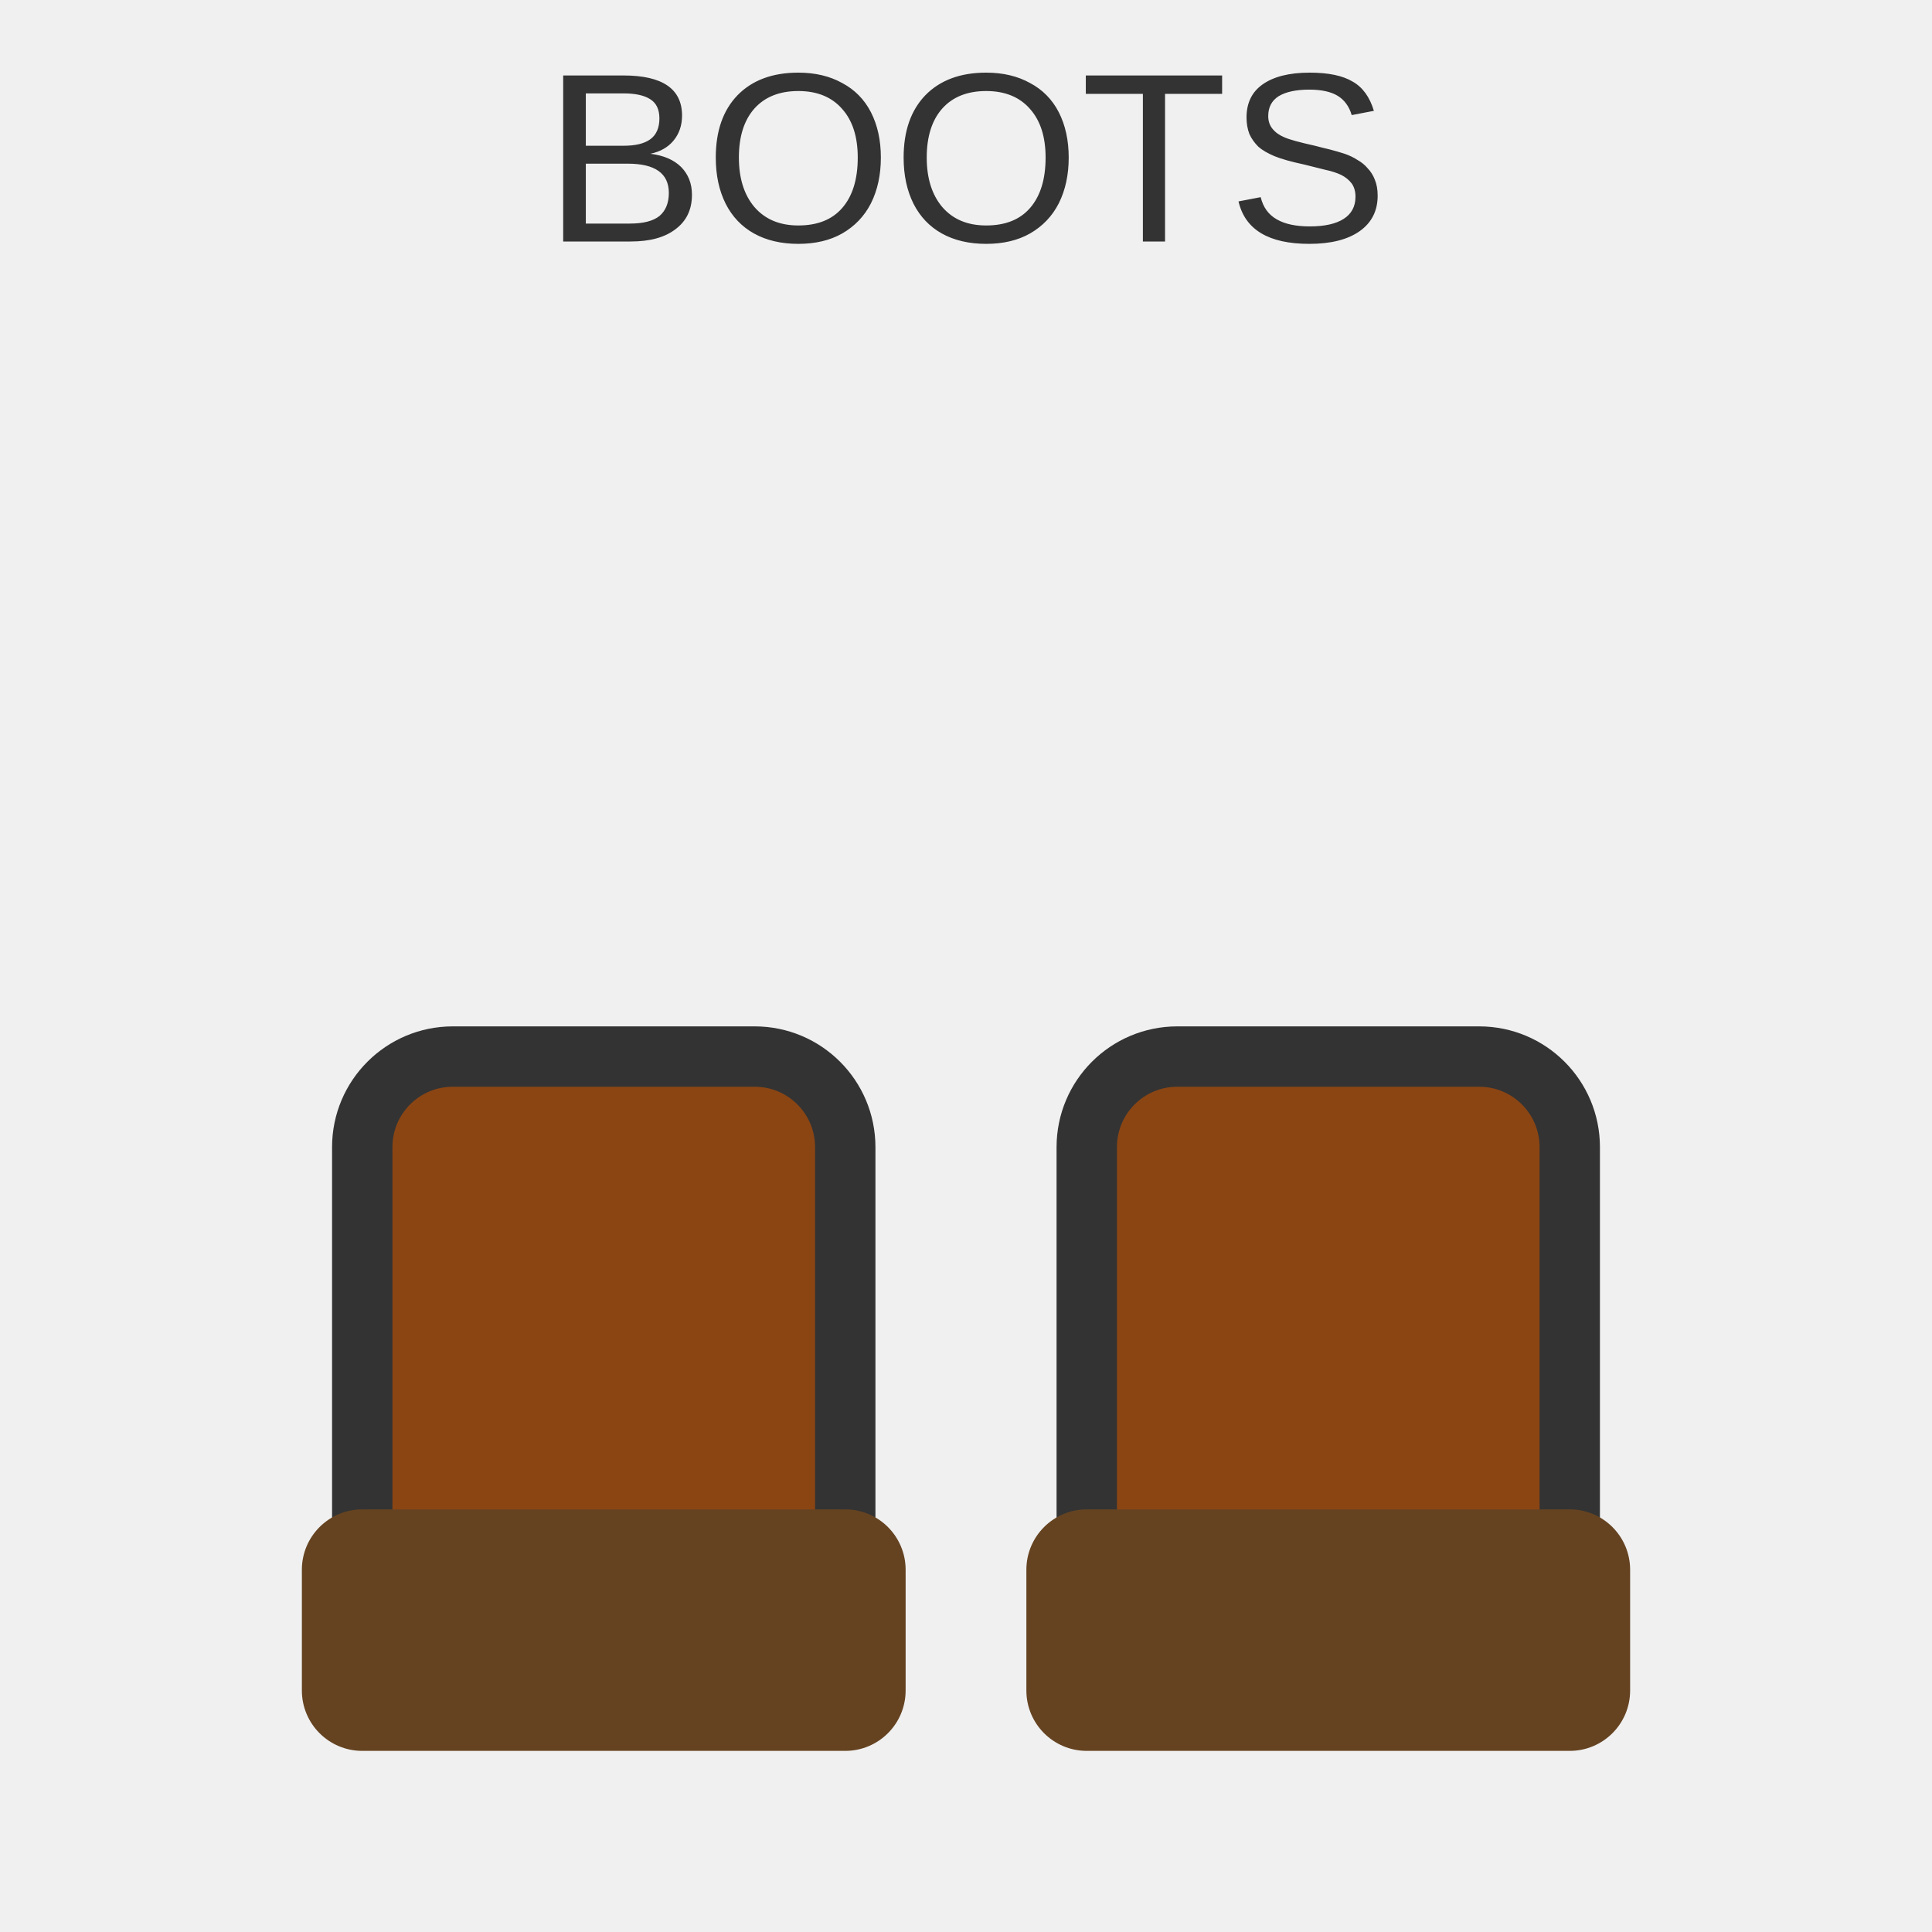
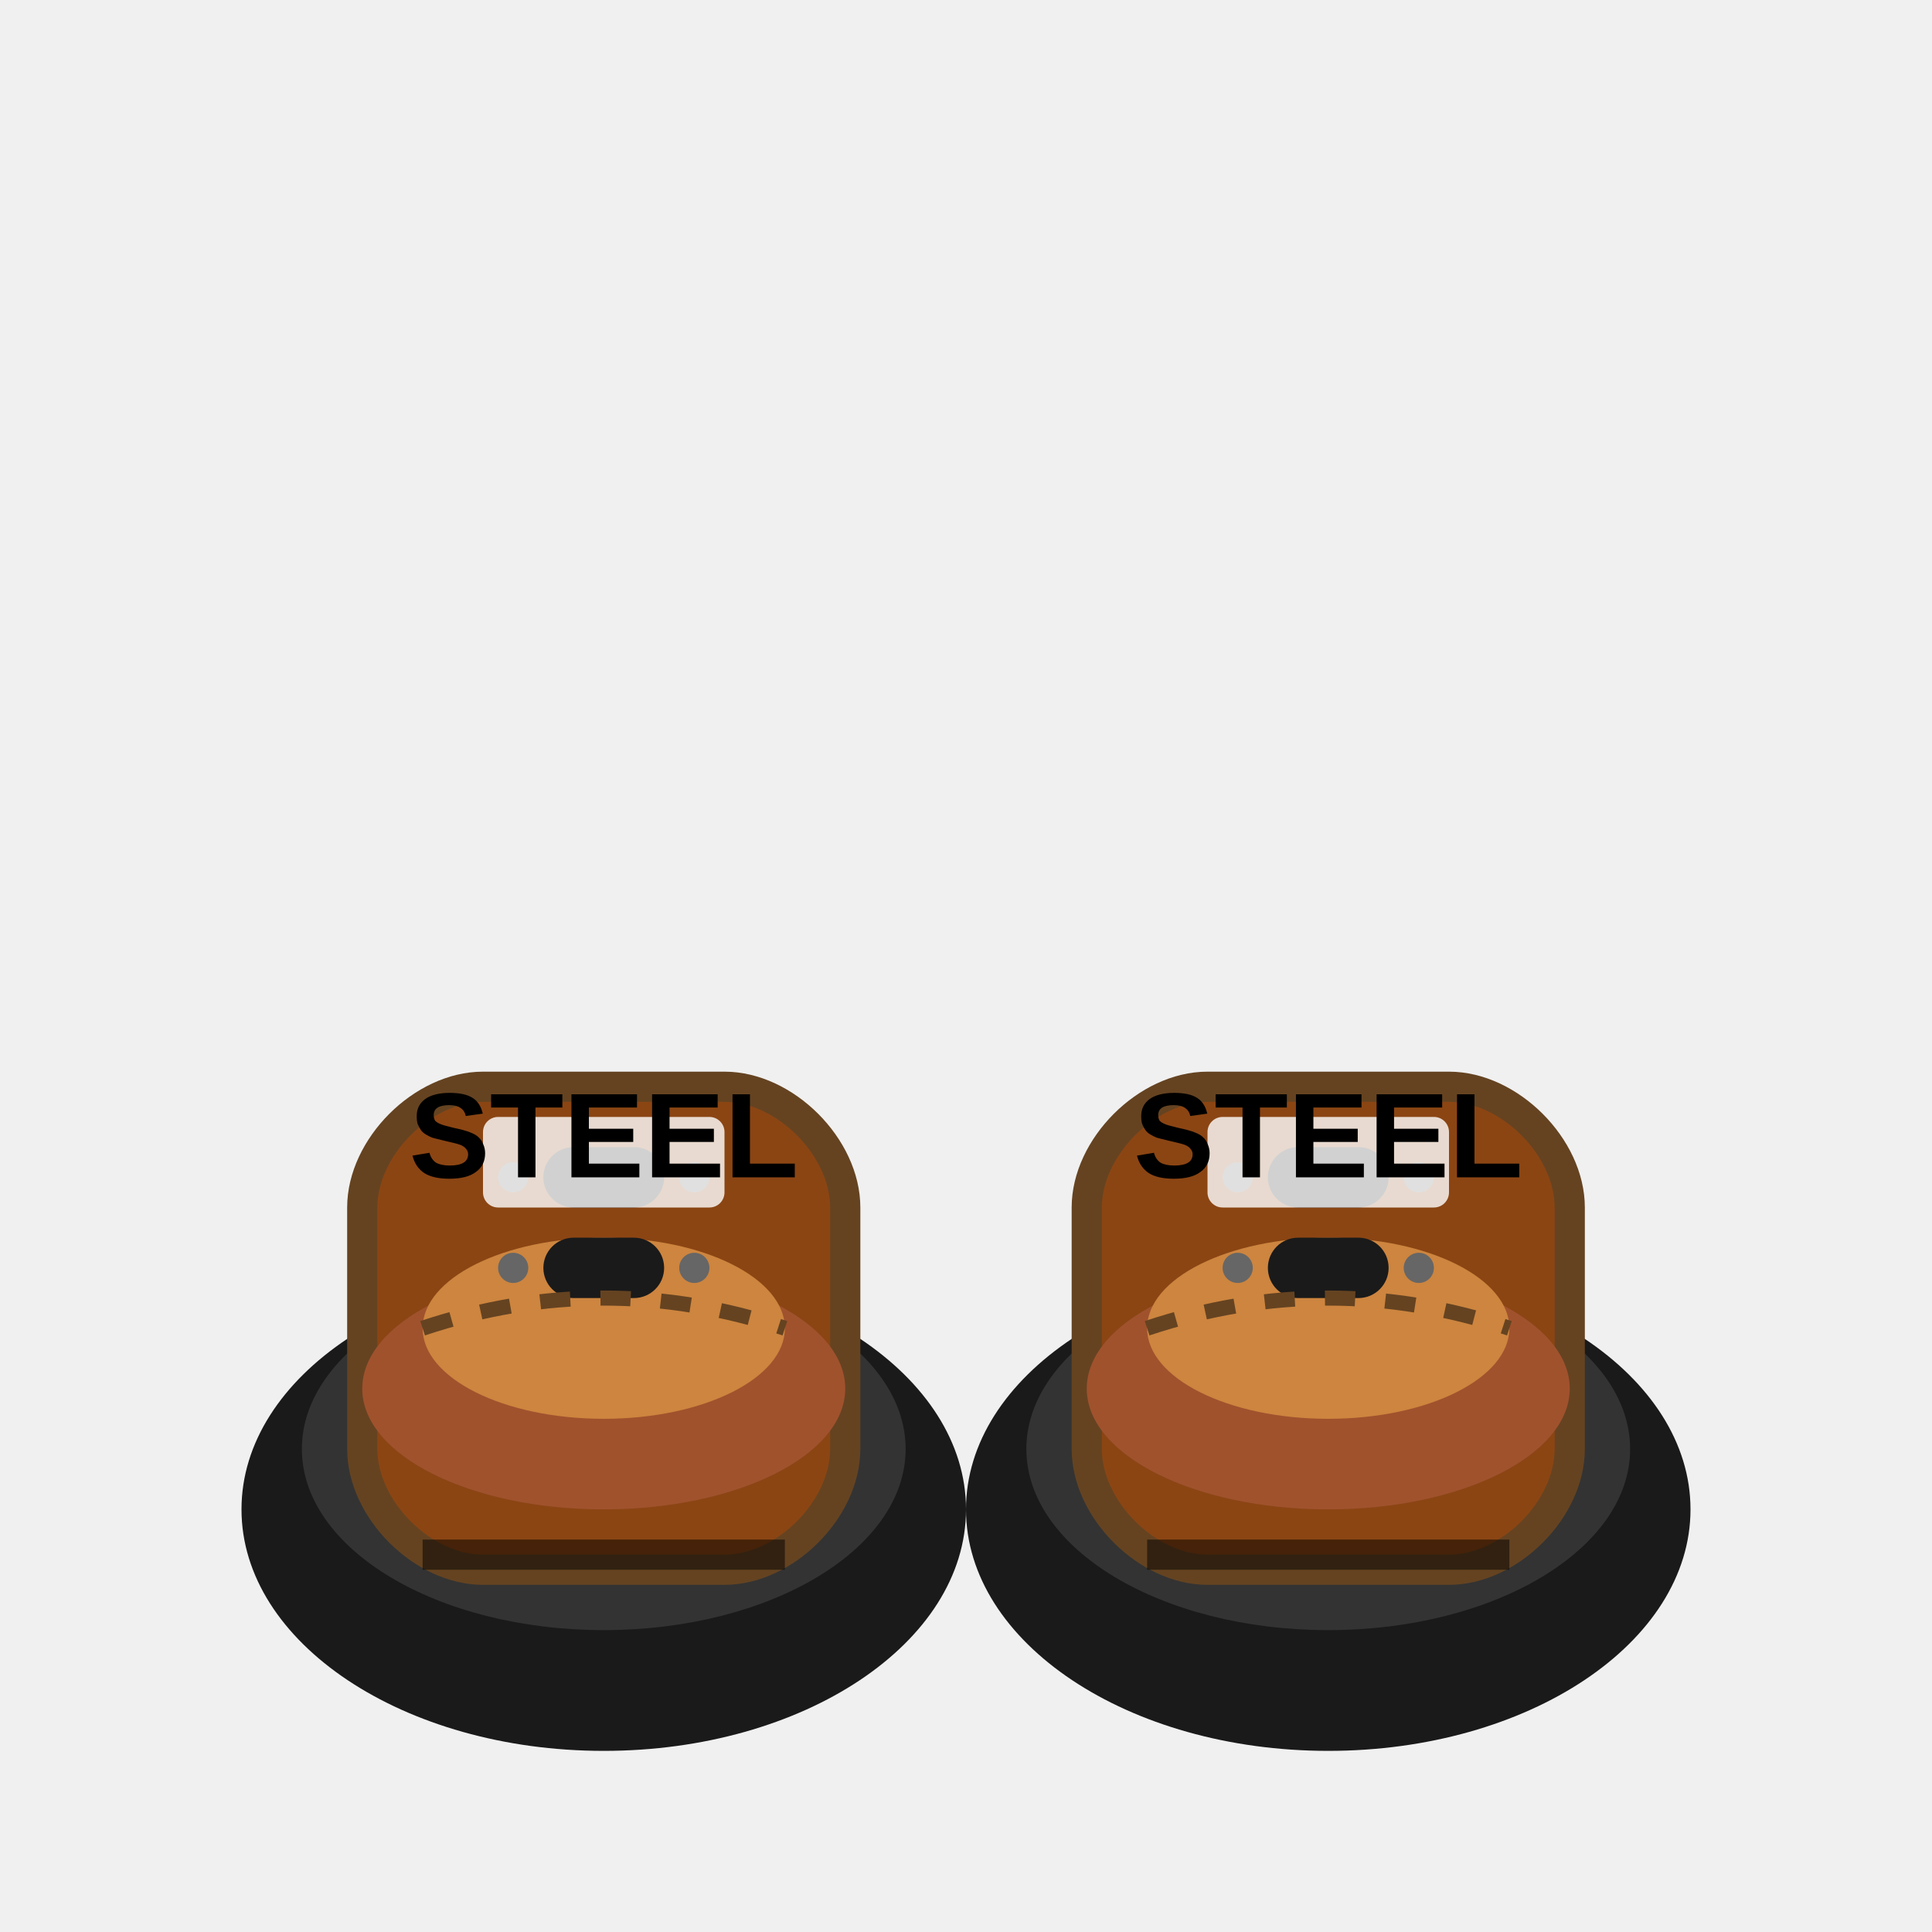
<svg xmlns="http://www.w3.org/2000/svg" width="64" height="64" viewBox="0 0 64 64" fill="none">
-   <rect x="12" y="35" width="16" height="20" rx="3" fill="#8B4513" stroke="#333" stroke-width="2" />
-   <rect x="36" y="35" width="16" height="20" rx="3" fill="#8B4513" stroke="#333" stroke-width="2" />
-   <rect x="10" y="50" width="20" height="8" rx="2" fill="#654321" />
-   <rect x="34" y="50" width="20" height="8" rx="2" fill="#654321" />
-   <text x="32" y="8" text-anchor="middle" font-family="Arial" font-size="8" fill="#333">BOOTS</text>
+   <ellipse cx="20" cy="50" rx="12" ry="8" fill="#1a1a1a" />
+   <ellipse cx="20" cy="48" rx="10" ry="6" fill="#333333" />
+   <path d="M12 40 C12 38, 14 36, 16 36 L24 36 C26 36, 28 38, 28 40 L28 48 C28 50, 26 52, 24 52 L16 52 C14 52, 12 50, 12 48 Z" fill="#8B4513" stroke="#654321" stroke-width="1" />
+   <ellipse cx="20" cy="46" rx="8" ry="4" fill="#A0522D" />
+   <ellipse cx="20" cy="44" rx="6" ry="3" fill="#CD853F" />
+   <rect x="18" y="38" width="4" height="2" fill="#1a1a1a" rx="1" />
+   <rect x="18" y="41" width="4" height="2" fill="#1a1a1a" rx="1" />
+   <circle cx="17" cy="39" r="0.5" fill="#666666" />
+   <circle cx="23" cy="39" r="0.5" fill="#666666" />
+   <circle cx="17" cy="42" r="0.5" fill="#666666" />
+   <circle cx="23" cy="42" r="0.5" fill="#666666" />
+   <ellipse cx="44" cy="50" rx="12" ry="8" fill="#1a1a1a" />
+   <ellipse cx="44" cy="48" rx="10" ry="6" fill="#333333" />
+   <path d="M36 40 C36 38, 38 36, 40 36 L48 36 C50 36, 52 38, 52 40 L52 48 C52 50, 50 52, 48 52 L40 52 C38 52, 36 50, 36 48 Z" fill="#8B4513" stroke="#654321" stroke-width="1" />
+   <ellipse cx="44" cy="46" rx="8" ry="4" fill="#A0522D" />
+   <ellipse cx="44" cy="44" rx="6" ry="3" fill="#CD853F" />
+   <rect x="42" y="38" width="4" height="2" fill="#1a1a1a" rx="1" />
+   <rect x="42" y="41" width="4" height="2" fill="#1a1a1a" rx="1" />
+   <circle cx="41" cy="39" r="0.5" fill="#666666" />
+   <circle cx="47" cy="39" r="0.5" fill="#666666" />
+   <circle cx="41" cy="42" r="0.5" fill="#666666" />
+   <circle cx="47" cy="42" r="0.5" fill="#666666" />
+   <rect x="14" y="51" width="12" height="1" fill="#000000" opacity="0.5" />
+   <rect x="38" y="51" width="12" height="1" fill="#000000" opacity="0.5" />
+   <rect x="16" y="37" width="8" height="3" fill="#ffffff" opacity="0.8" rx="0.5" />
+   <text x="20" y="39" text-anchor="middle" font-family="Arial" font-size="4" fill="#000000" font-weight="bold">STEEL</text>
+   <rect x="40" y="37" width="8" height="3" fill="#ffffff" opacity="0.8" rx="0.5" />
+   <text x="44" y="39" text-anchor="middle" font-family="Arial" font-size="4" fill="#000000" font-weight="bold">STEEL</text>
+   <path d="M14 44 Q20 42 26 44" stroke="#654321" stroke-width="0.5" fill="none" stroke-dasharray="1,1" />
+   <path d="M38 44 Q44 42 50 44" stroke="#654321" stroke-width="0.5" fill="none" stroke-dasharray="1,1" />
</svg>
